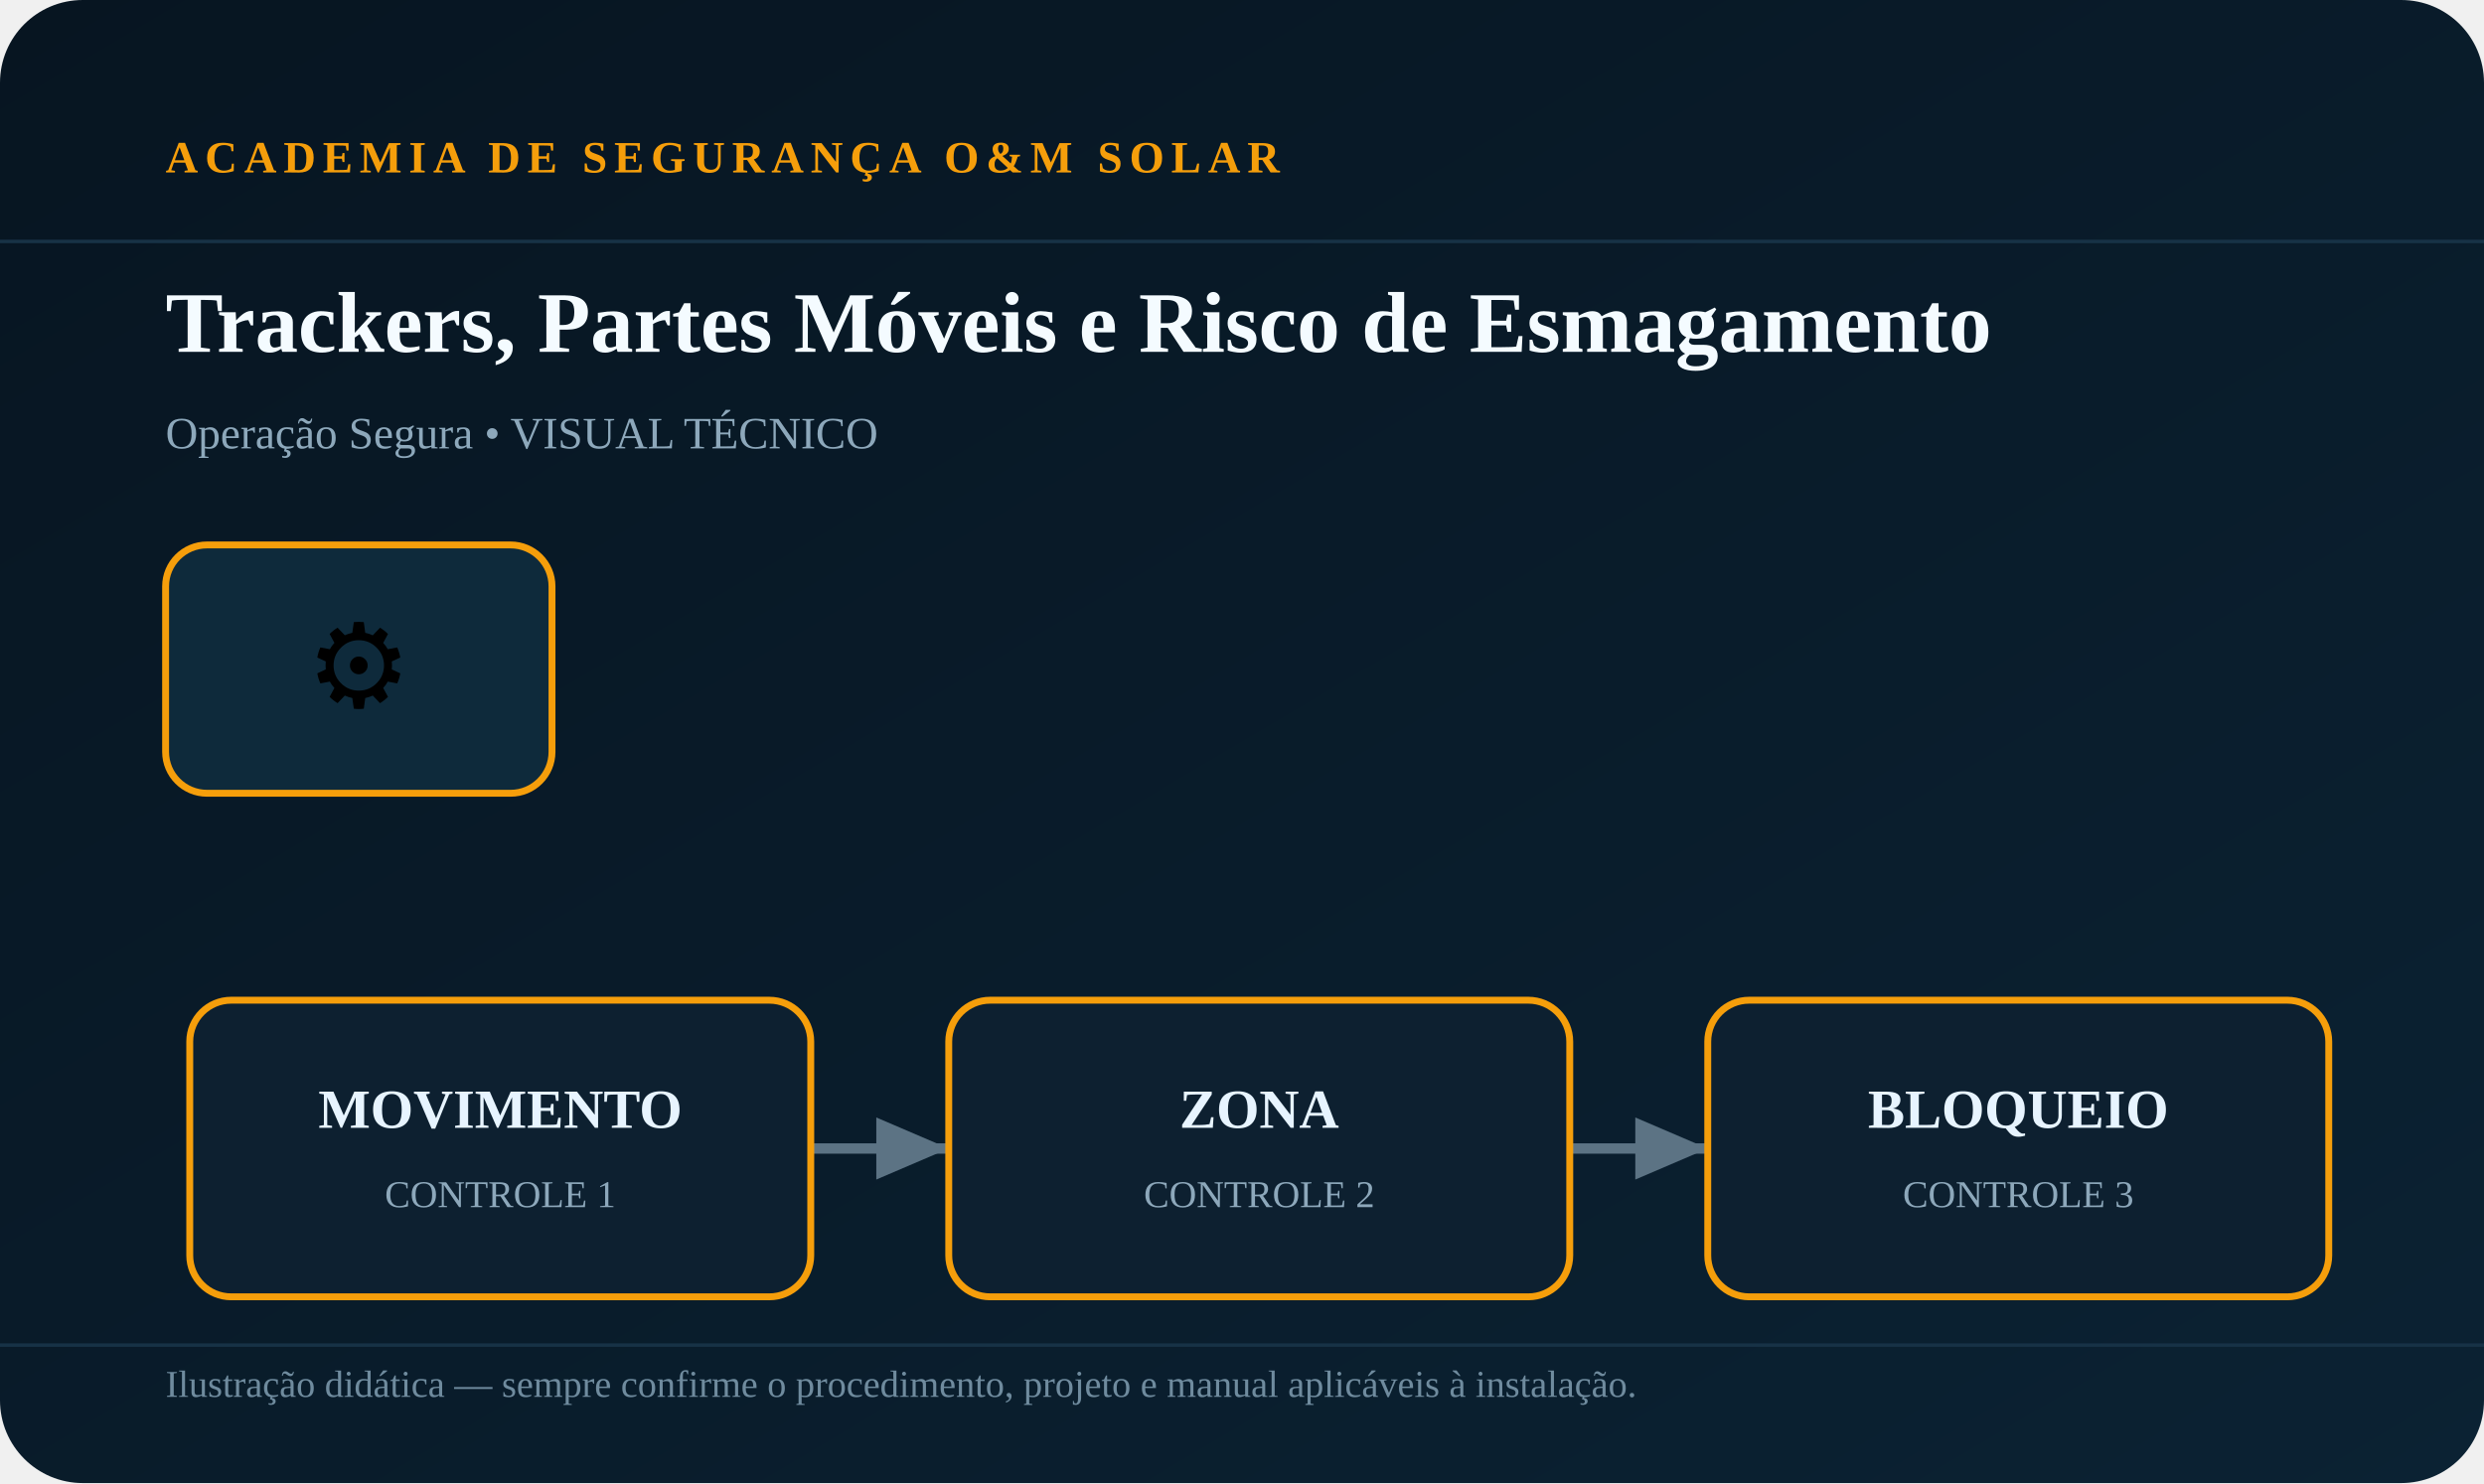
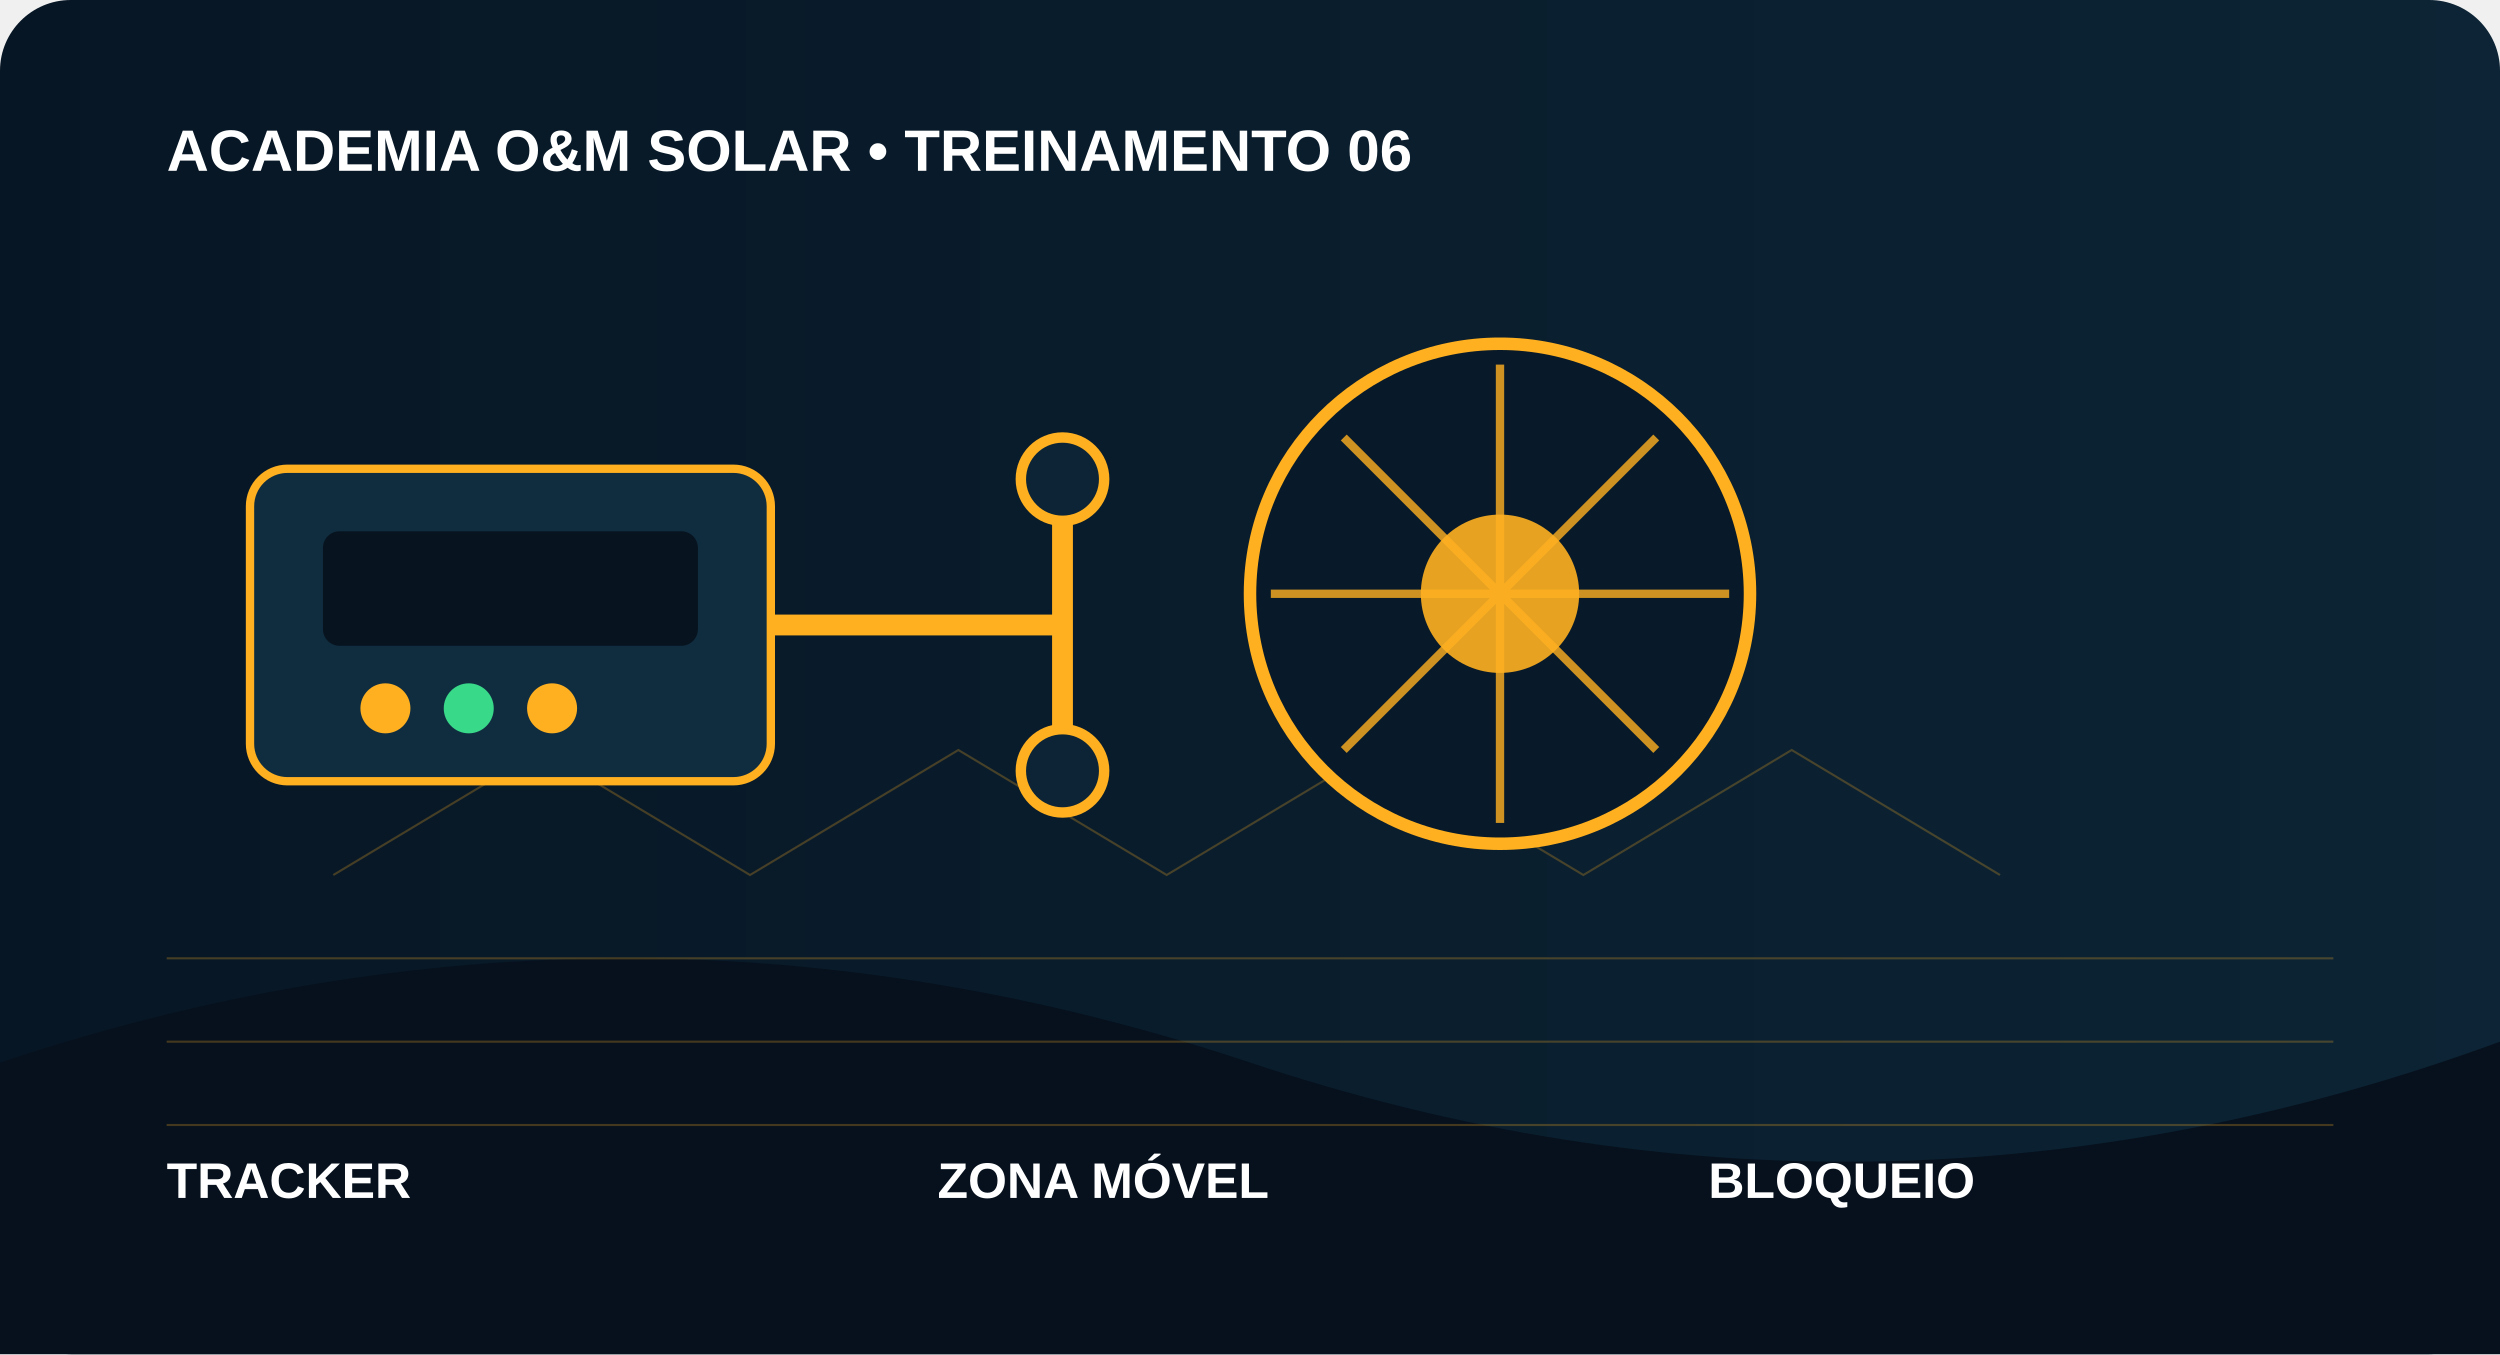
- <svg xmlns="http://www.w3.org/2000/svg" width="720" height="430" viewBox="0 0 720 430">
+ <svg xmlns="http://www.w3.org/2000/svg" viewBox="0 0 1200 650">
  <defs>
-     <linearGradient id="g" x1="0" y1="0" x2="1" y2="1">
-       <stop offset="0" stop-color="#071521" />
-       <stop offset="1" stop-color="#0b2233" />
+     <linearGradient id="g" x1="0" x2="1">
+       <stop stop-color="#071624" />
+       <stop offset="1" stop-color="#0c2435" />
    </linearGradient>
-     <marker id="a" markerWidth="8" markerHeight="8" refX="7" refY="3" orient="auto">
-       <path d="M0,0 L0,6 L7,3 z" fill="#5c7384" />
-     </marker>
  </defs>
-   <rect width="720" height="430" rx="24" fill="url(#g)" />
-   <path d="M0 70 H720 M0 390 H720" stroke="#173246" />
-   <text x="48" y="50" fill="#f59e0b" font-size="13" font-weight="700" letter-spacing="2">ACADEMIA DE SEGURANÇA O&amp;M SOLAR</text>
-   <text x="48" y="102" fill="#f4fbff" font-size="25" font-weight="800">Trackers, Partes Móveis e Risco de Esmagamento</text>
-   <text x="48" y="130" fill="#8da8bb" font-size="13">Operação Segura • VISUAL TÉCNICO</text>
-   <g transform="translate(48,158)">
-     <rect x="0" y="0" width="112" height="72" rx="12" fill="#0e2a3b" stroke="#f59e0b" stroke-width="2" />
-     <text x="56" y="47" text-anchor="middle" font-size="34">⚙️</text>
+   <rect width="1200" height="650" rx="34" fill="url(#g)" />
+   <path d="M0 510 Q300 410 600 510 T1200 500 V650 H0Z" fill="#06111d" />
+   <g opacity=".25" stroke="#ffb020" fill="none">
+     <path d="M80 460H1120M80 500H1120M80 540H1120" />
+     <path d="M160 420L260 360L360 420L460 360L560 420L660 360L760 420L860 360L960 420" />
  </g>
-   <path d="M 235 333 L 275 333" stroke="#5c7384" stroke-width="3" marker-end="url(#a)" />
-   <path d="M 455 333 L 495 333" stroke="#5c7384" stroke-width="3" marker-end="url(#a)" />
-   <rect x="55" y="290" width="180" height="86" rx="12" fill="#0d2030" stroke="#f59e0b" stroke-width="2" />
-   <text x="145" y="327" text-anchor="middle" fill="#e7f4ff" font-size="16" font-weight="700">MOVIMENTO</text>
-   <text x="145" y="350" text-anchor="middle" fill="#8da8bb" font-size="11">CONTROLE 1</text>
-   <rect x="275" y="290" width="180" height="86" rx="12" fill="#0d2030" stroke="#f59e0b" stroke-width="2" />
-   <text x="365" y="327" text-anchor="middle" fill="#e7f4ff" font-size="16" font-weight="700">ZONA</text>
-   <text x="365" y="350" text-anchor="middle" fill="#8da8bb" font-size="11">CONTROLE 2</text>
-   <rect x="495" y="290" width="180" height="86" rx="12" fill="#0d2030" stroke="#f59e0b" stroke-width="2" />
-   <text x="585" y="327" text-anchor="middle" fill="#e7f4ff" font-size="16" font-weight="700">BLOQUEIO</text>
-   <text x="585" y="350" text-anchor="middle" fill="#8da8bb" font-size="11">CONTROLE 3</text>
-   <text x="48" y="405" fill="#6f8b9e" font-size="11">Ilustração didática — sempre confirme o procedimento, projeto e manual aplicáveis à instalação.</text>
+   <g transform="translate(120 135)">
+     <rect x="0" y="90" width="250" height="150" rx="18" fill="#102d40" stroke="#ffb020" stroke-width="4" />
+     <rect x="35" y="120" width="180" height="55" rx="8" fill="#07131f" />
+     <circle cx="65" cy="205" r="12" fill="#ffb020" />
+     <circle cx="105" cy="205" r="12" fill="#39d98a" />
+     <circle cx="145" cy="205" r="12" fill="#ffb020" />
+     <path d="M250 165H390M390 165V95M390 165V235" stroke="#ffb020" stroke-width="10" fill="none" />
+     <circle cx="390" cy="95" r="20" fill="#0c2435" stroke="#ffb020" stroke-width="5" />
+     <circle cx="390" cy="235" r="20" fill="#0c2435" stroke="#ffb020" stroke-width="5" />
+   </g>
+   <g transform="translate(550 115)">
+     <circle cx="170" cy="170" r="120" fill="#081a29" stroke="#ffb020" stroke-width="6" />
+     <path d="M170 60V280M60 170H280M95 95L245 245M245 95L95 245" stroke="#ffb020" stroke-width="4" opacity=".8" />
+     <circle cx="170" cy="170" r="38" fill="#ffb020" opacity=".9" />
+   </g>
+   <g font-family="Arial,sans-serif" fill="white">
+     <text x="80" y="82" font-size="28" font-weight="700">ACADEMIA O&amp;M SOLAR • TREINAMENTO 06</text>
+     <text x="80" y="575" font-size="24" font-weight="700">TRACKER</text>
+     <text x="450" y="575" font-size="24" font-weight="700">ZONA MÓVEL</text>
+     <text x="820" y="575" font-size="24" font-weight="700">BLOQUEIO</text>
+   </g>
</svg>
